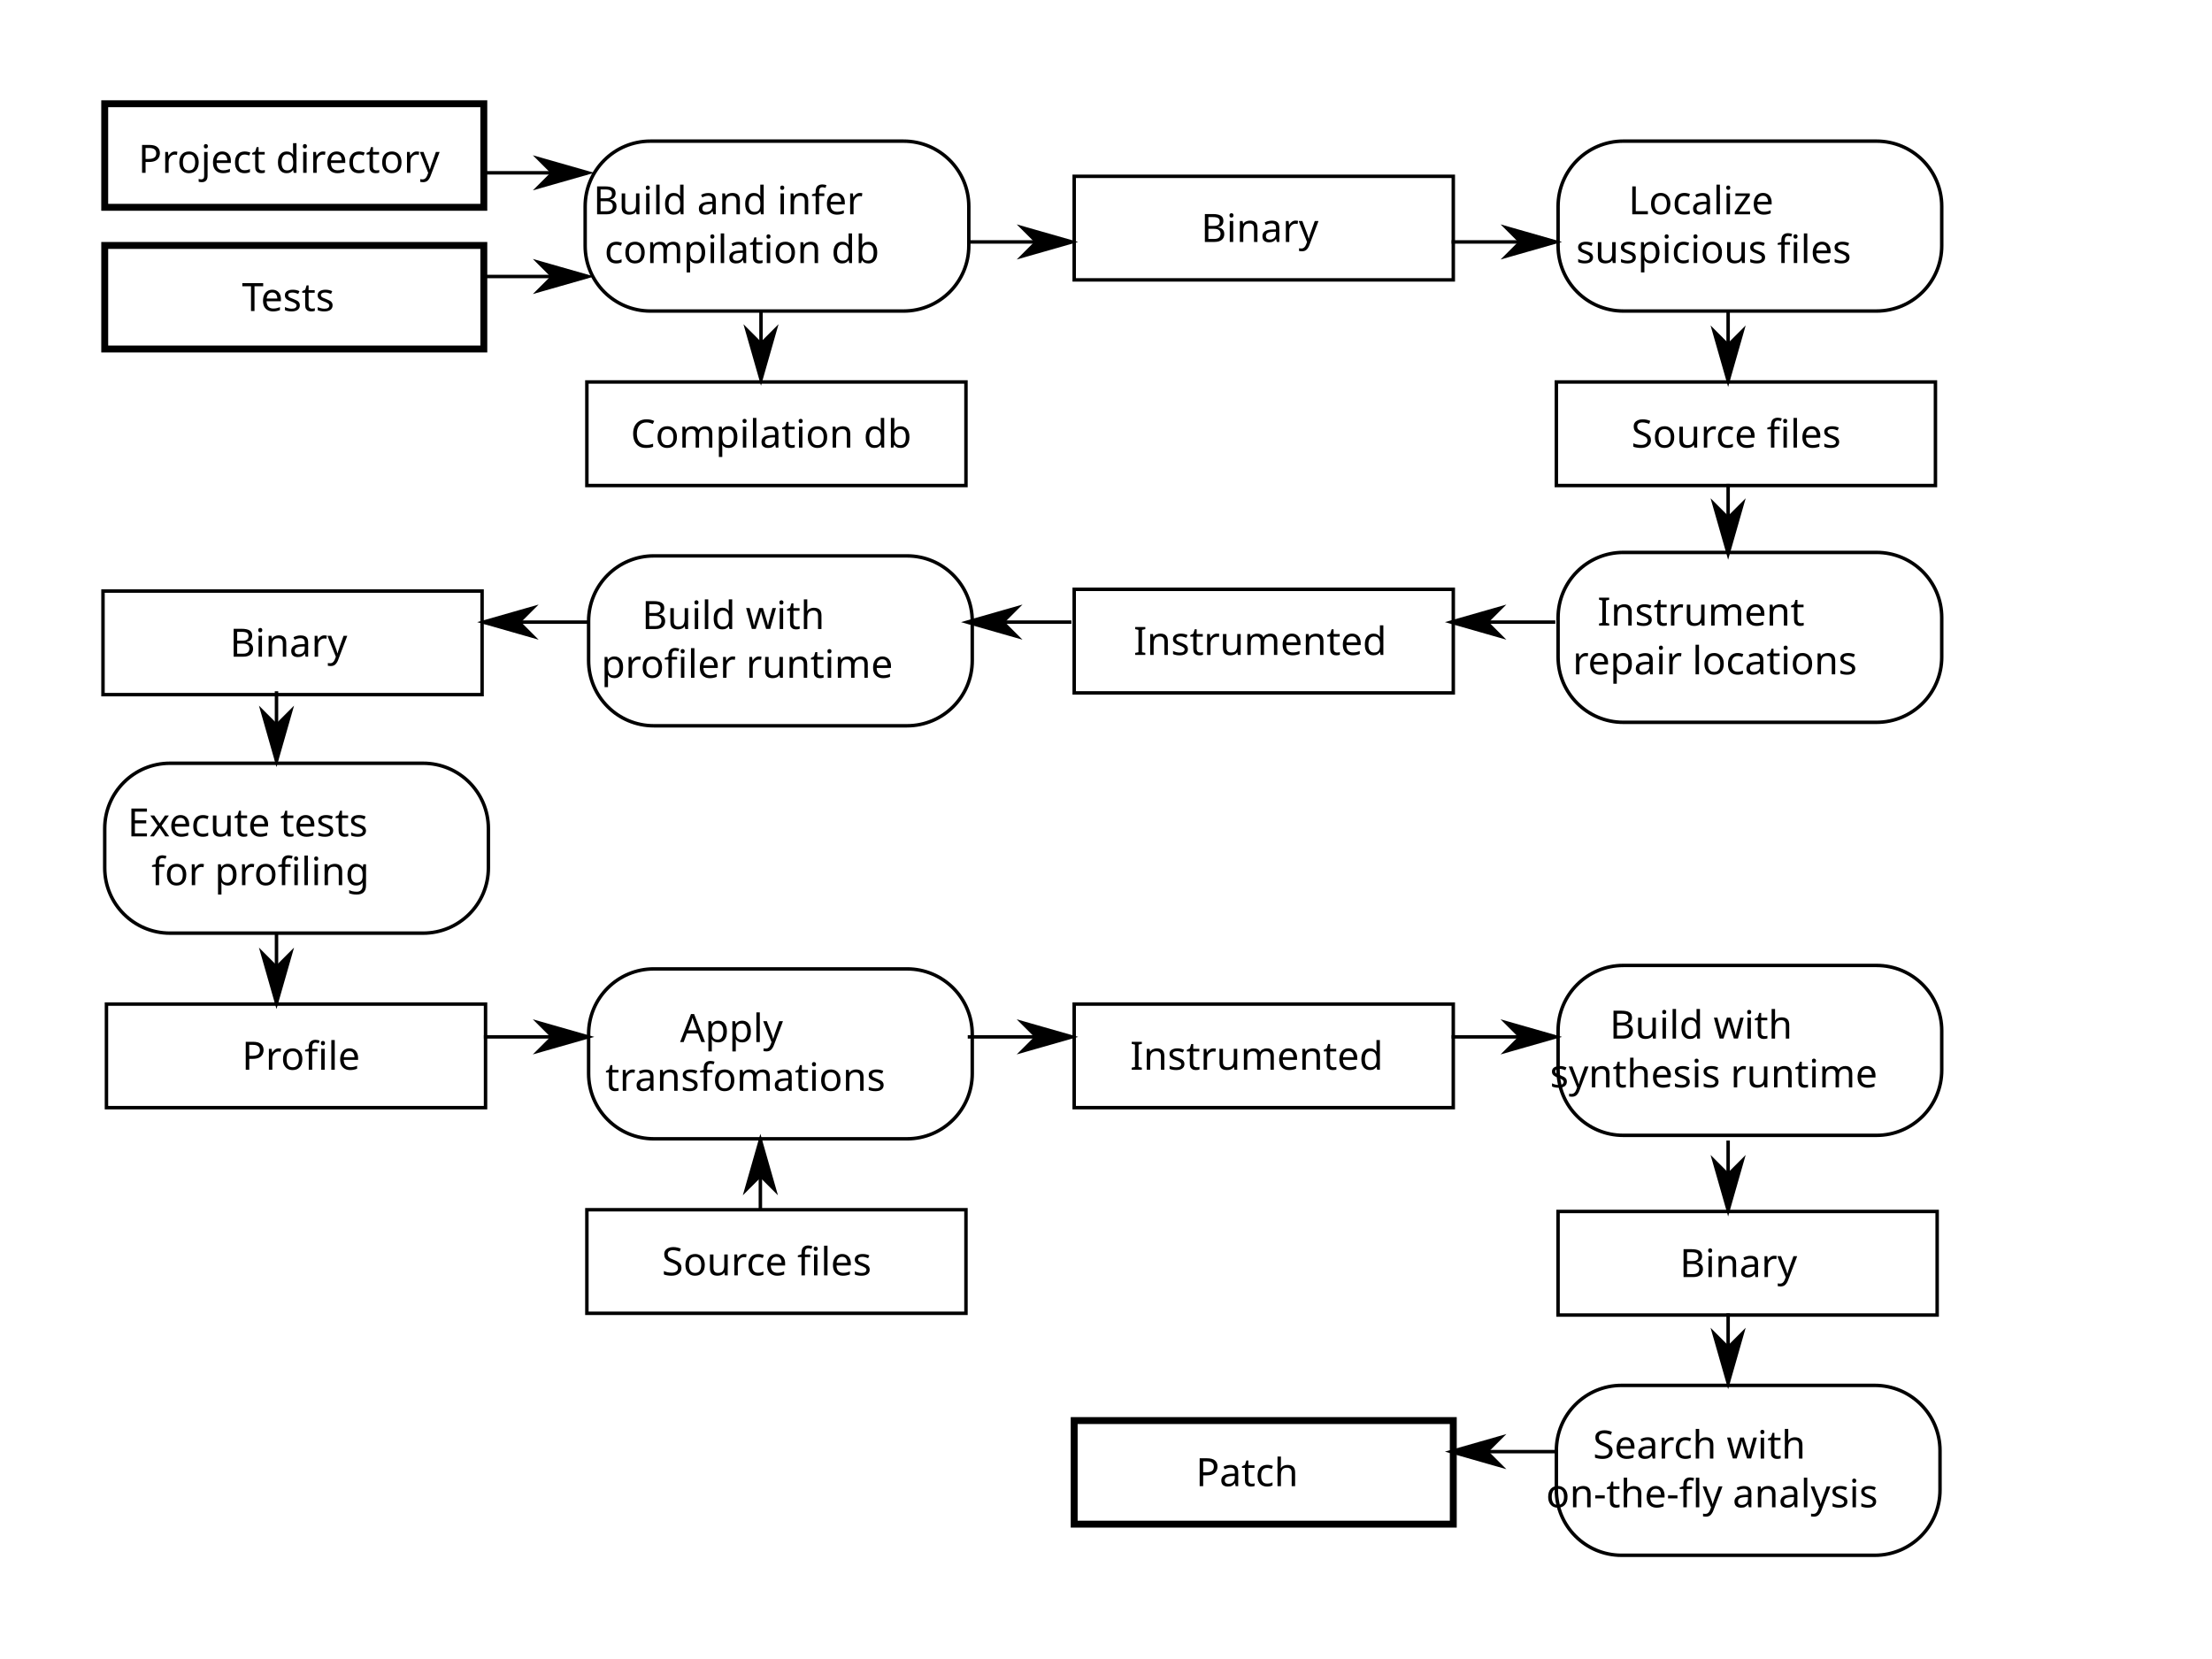
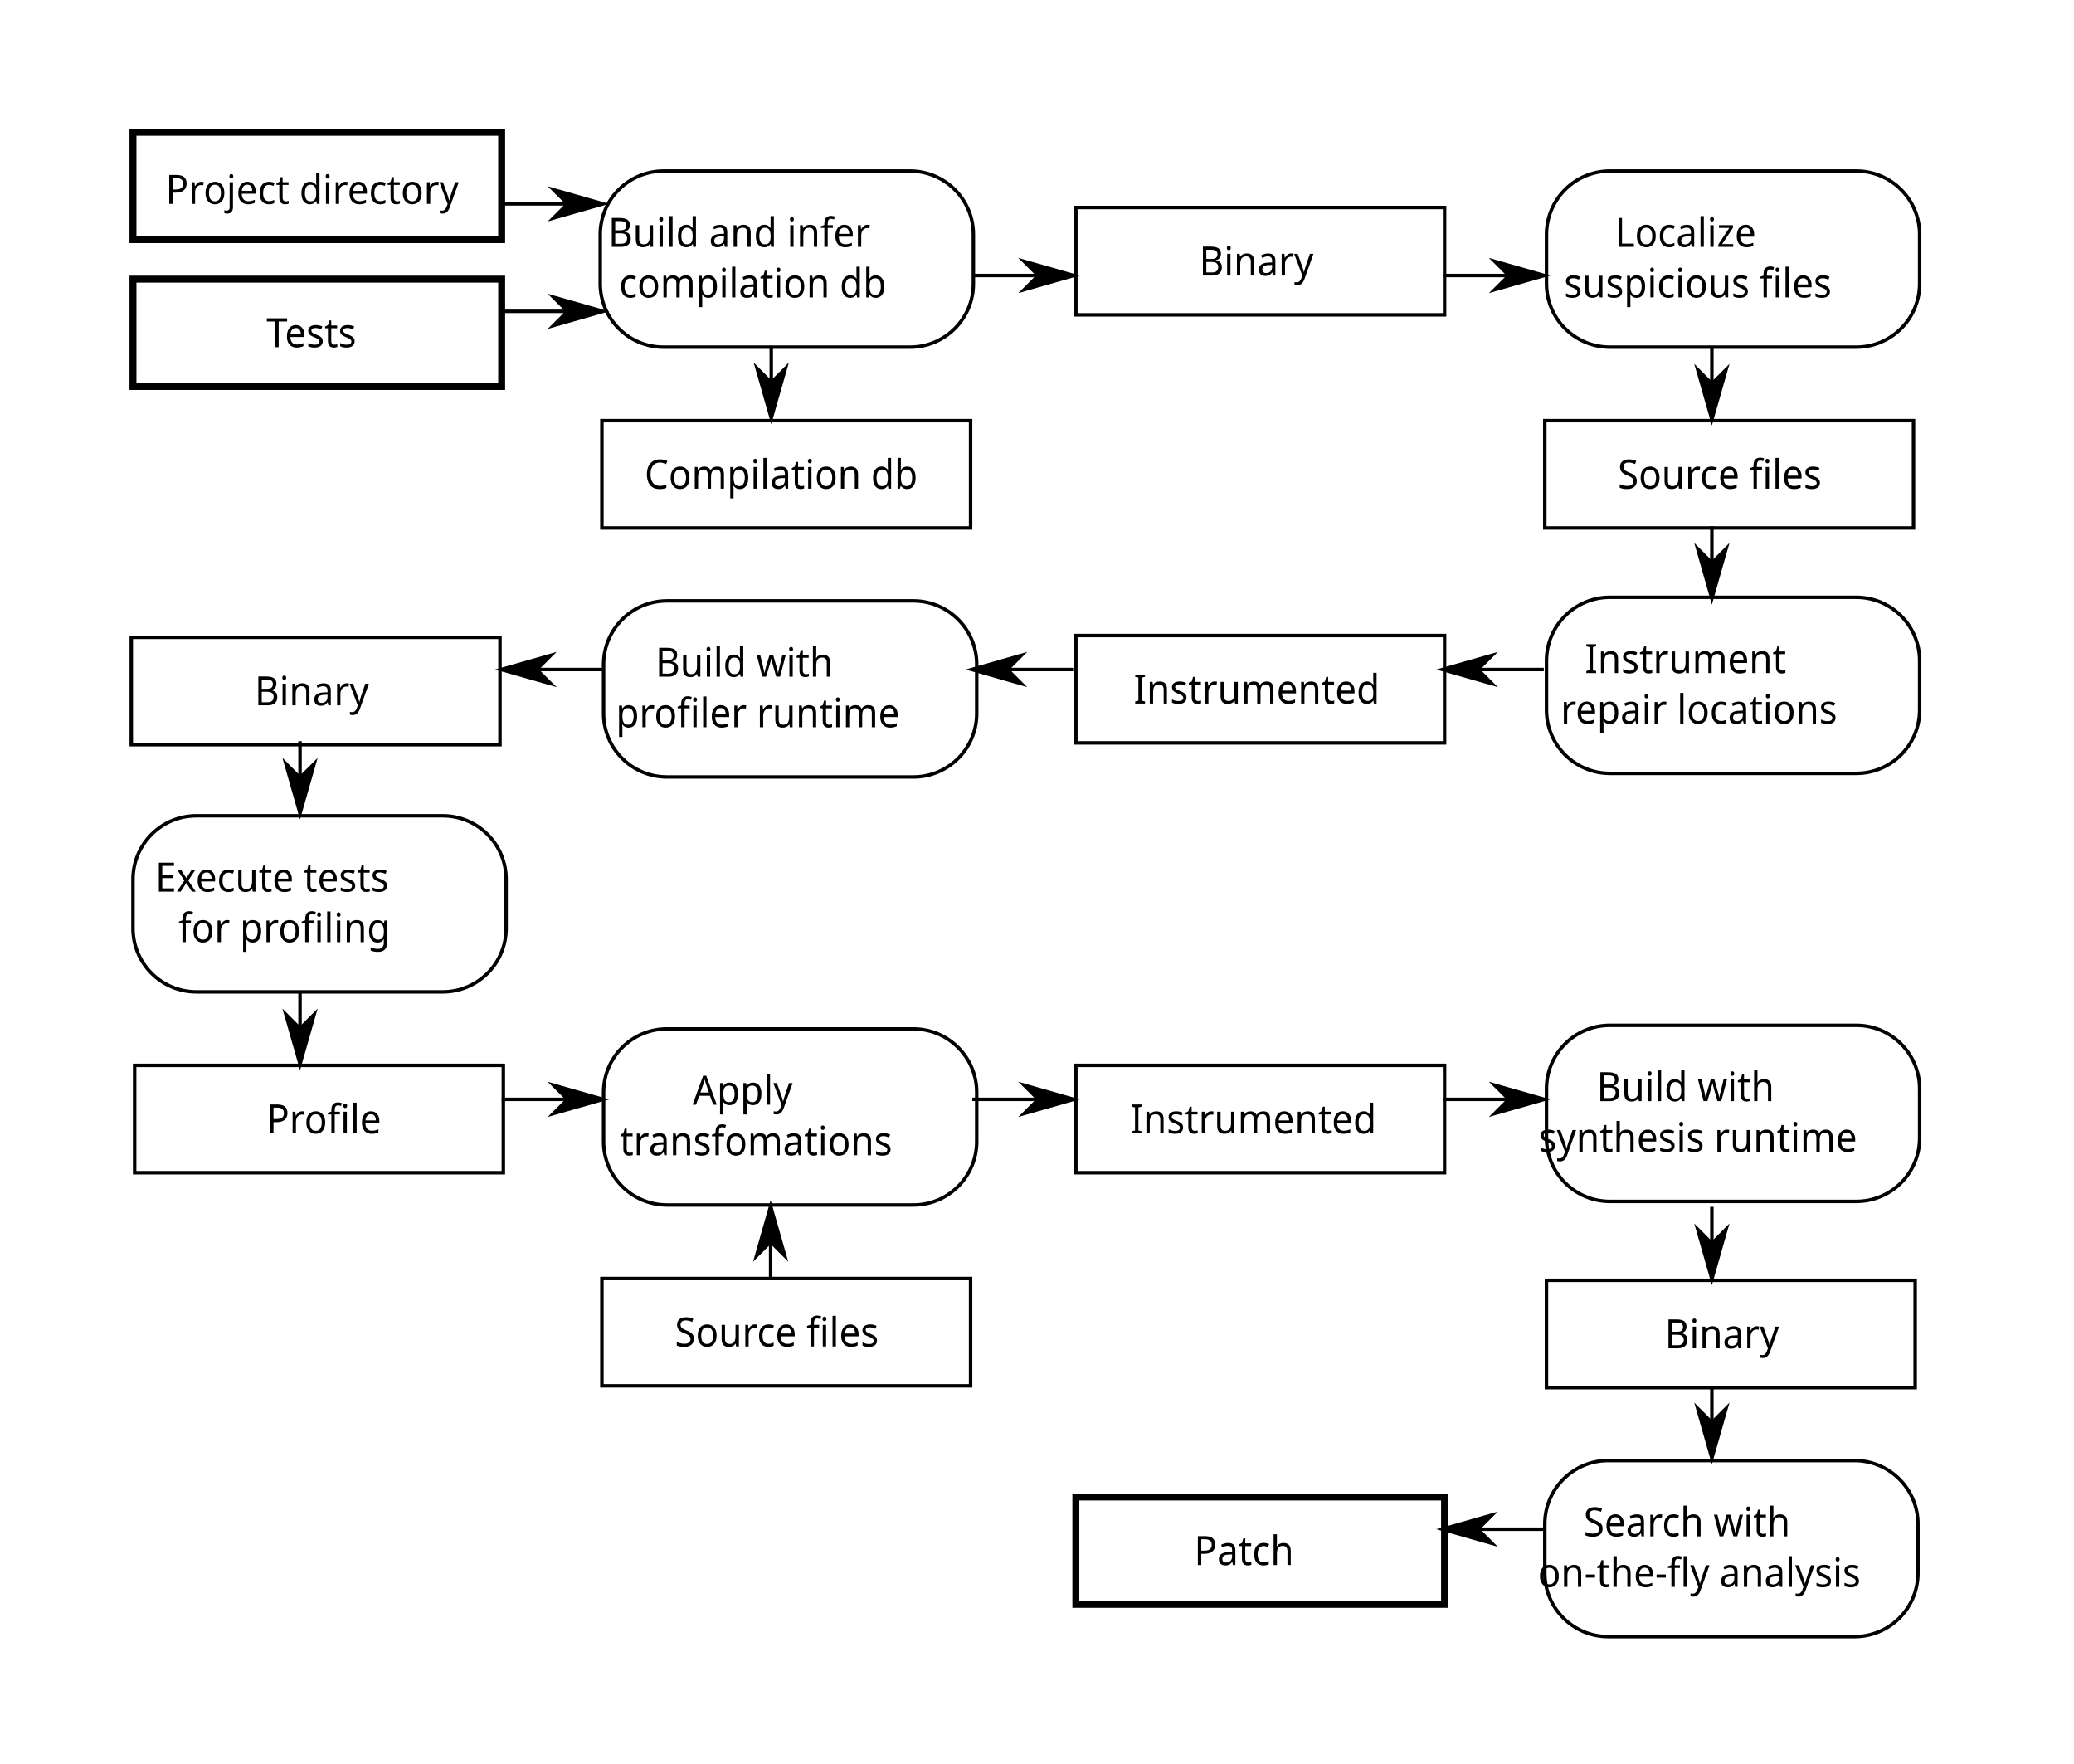
- <svg xmlns="http://www.w3.org/2000/svg" width="453.543" height="340.157" id="svg2" version="1.0">
+ <svg xmlns="http://www.w3.org/2000/svg" width="708.661" height="602.362" id="svg2" version="1.0">
  <defs id="defs4">
-     <marker orient="auto" refY="0.0" refX="0.0" id="Arrow2Mend" style="overflow:visible;">
-       <path id="path4396" style="fill-rule:evenodd;stroke-width:0.625;stroke-linejoin:round;" d="M 8.719,4.034 L -2.207,0.016 L 8.719,-4.002 C 6.973,-1.63 6.983,1.616 8.719,4.034 z " transform="scale(0.6) rotate(180) translate(0,0)" />
+     <marker orient="auto" refY="0" refX="0" id="Arrow2Mend" style="overflow:visible">
+       <path id="path4396" style="fill-rule:evenodd;stroke-width:0.625;stroke-linejoin:round" d="M 8.719,4.034 -2.207,0.016 8.719,-4.002 c -1.745,2.372 -1.735,5.617 -6e-7,8.035 z" transform="scale(-0.6,-0.6)" />
    </marker>
-     <marker orient="auto" refY="0.0" refX="0.0" id="Arrow1Mend" style="overflow:visible;">
-       <path id="path4378" d="M 0.0,0.0 L 5.0,-5.0 L -12.5,0.0 L 5.0,5.0 L 0.0,0.0 z " style="fill-rule:evenodd;stroke:#000000;stroke-width:1.0pt;" transform="scale(0.4) rotate(180) translate(10,0)" />
+     <marker orient="auto" refY="0" refX="0" id="Arrow1Mend" style="overflow:visible">
+       <path id="path4378" d="M 0,0 5,-5 -12.5,0 5,5 0,0 z" style="fill-rule:evenodd;stroke:#000000;stroke-width:1pt" transform="matrix(-0.4,0,0,-0.4,-4,0)" />
    </marker>
-     <marker orient="auto" refY="0.0" refX="0.0" id="Arrow1Lend" style="overflow:visible;">
-       <path id="path4372" d="M 0.0,0.0 L 5.0,-5.0 L -12.5,0.0 L 5.0,5.0 L 0.0,0.0 z " style="fill-rule:evenodd;stroke:#000000;stroke-width:1.0pt;" transform="scale(0.8) rotate(180) translate(12.5,0)" />
+     <marker orient="auto" refY="0" refX="0" id="Arrow1Lend" style="overflow:visible">
+       <path id="path4372" d="M 0,0 5,-5 -12.5,0 5,5 0,0 z" style="fill-rule:evenodd;stroke:#000000;stroke-width:1pt" transform="matrix(-0.8,0,0,-0.8,-10,0)" />
    </marker>
    <marker orient="auto" refY="0" refX="0" id="Arrow1Lend-4" style="overflow:visible">
      <path id="path4372-4" d="M 0,0 5,-5 -12.5,0 5,5 0,0 z" style="fill-rule:evenodd;stroke:#000000;stroke-width:1pt" transform="matrix(-0.8,0,0,-0.8,-10,0)" />
    </marker>
  </defs>
-   <g id="layer1" transform="translate(4.149475e-6,-698.0315)">
-     <rect style="fill:none;stroke:#000000;stroke-width:1.417;stroke-linecap:butt;stroke-linejoin:miter;stroke-miterlimit:4;stroke-opacity:1;stroke-dasharray:none;stroke-dashoffset:0" id="rect2999" width="77.728" height="21.236" x="21.471" y="719.301" />
-     <text xml:space="preserve" style="font-size:10px;font-style:normal;font-weight:normal;line-height:125%;letter-spacing:0px;word-spacing:0px;fill:#000000;fill-opacity:1;stroke:none;font-family:Sans;stroke-width:0.709;stroke-miterlimit:4;stroke-dasharray:none" x="28.346" y="733.464" id="text3001">
-       <tspan id="tspan3003" x="28.346" y="733.464" style="font-size:8px;stroke-width:0.709;stroke-miterlimit:4;stroke-dasharray:none">Project directory</tspan>
+   <g id="layer1" transform="translate(4.149475e-6,-435.8267)">
+     <rect style="fill:none;stroke:#000000;stroke-width:2.371;stroke-linecap:butt;stroke-linejoin:miter;stroke-miterlimit:4;stroke-opacity:1;stroke-dasharray:none;stroke-dashoffset:0" id="rect2999" width="125.981" height="36.671" x="45.431" y="481.019" />
+     <text xml:space="preserve" style="font-size:16.73px;font-style:normal;font-weight:normal;line-height:125%;letter-spacing:0px;word-spacing:0px;fill:#000000;fill-opacity:1;stroke:none;font-family:Sans" x="58.395" y="489.713" id="text3001" transform="scale(0.9688165,1.032187)">
+       <tspan id="tspan3003" x="58.395" y="489.713" style="font-size:13.384px">Project directory</tspan>
    </text>
-     <rect style="fill:none;stroke:#000000;stroke-width:0.709;stroke-linecap:butt;stroke-linejoin:miter;stroke-miterlimit:4;stroke-opacity:1;stroke-dasharray:none;stroke-dashoffset:0" id="rect3005" width="78.662" height="34.836" x="119.979" y="726.971" rx="13.373" />
-     <text xml:space="preserve" style="font-size:10px;font-style:normal;font-weight:normal;line-height:125%;letter-spacing:0px;word-spacing:0px;fill:#000000;fill-opacity:1;stroke:none;font-family:Sans;stroke-width:0.709;stroke-miterlimit:4;stroke-dasharray:none" x="158.386" y="741.968" id="text3007">
-       <tspan id="tspan3009" x="158.386" y="741.968" style="font-size:8px;text-align:center;text-anchor:middle;stroke-width:0.709;stroke-miterlimit:4;stroke-dasharray:none">Build and infer</tspan>
-       <tspan x="159.66" y="751.968" style="font-size:8px;text-align:center;text-anchor:middle;stroke-width:0.709;stroke-miterlimit:4;stroke-dasharray:none" id="tspan3011">compilation db </tspan>
+     <rect style="fill:none;stroke:#000000;stroke-width:1.186;stroke-linecap:butt;stroke-linejoin:miter;stroke-miterlimit:4;stroke-opacity:1;stroke-dasharray:none;stroke-dashoffset:0" id="rect3005" width="127.496" height="60.155" x="205.092" y="494.262" rx="21.674" />
+     <text xml:space="preserve" style="font-size:16.73px;font-style:normal;font-weight:normal;line-height:125%;letter-spacing:0px;word-spacing:0px;fill:#000000;fill-opacity:1;stroke:none;font-family:Sans" x="275.947" y="503.94" id="text3007" transform="scale(0.9688165,1.032187)">
+       <tspan id="tspan3009" x="275.947" y="503.94" style="font-size:13.384px;text-align:center;text-anchor:middle">Build and infer</tspan>
+       <tspan x="278.077" y="520.67" style="font-size:13.384px;text-align:center;text-anchor:middle" id="tspan3011">compilation db </tspan>
    </text>
-     <rect style="fill:none;stroke:#000000;stroke-width:1.417;stroke-linecap:butt;stroke-linejoin:miter;stroke-miterlimit:4;stroke-opacity:1;stroke-dasharray:none;stroke-dashoffset:0" id="rect2999-3" width="77.728" height="21.236" x="21.473" y="748.356" />
-     <text xml:space="preserve" style="font-size:10px;font-style:normal;font-weight:normal;line-height:125%;letter-spacing:0px;word-spacing:0px;fill:#000000;fill-opacity:1;stroke:none;font-family:Sans;stroke-width:0.709;stroke-miterlimit:4;stroke-dasharray:none" x="49.606" y="761.81" id="text3001-6">
-       <tspan id="tspan3003-7" x="49.606" y="761.81" style="font-size:8px;stroke-width:0.709;stroke-miterlimit:4;stroke-dasharray:none">Tests</tspan>
+     <rect style="fill:none;stroke:#000000;stroke-width:2.371;stroke-linecap:butt;stroke-linejoin:miter;stroke-miterlimit:4;stroke-opacity:1;stroke-dasharray:none;stroke-dashoffset:0" id="rect2999-3" width="125.981" height="36.671" x="45.433" y="531.191" />
+     <text xml:space="preserve" style="font-size:16.73px;font-style:normal;font-weight:normal;line-height:125%;letter-spacing:0px;word-spacing:0px;fill:#000000;fill-opacity:1;stroke:none;font-family:Sans" x="93.962" y="537.135" id="text3001-6" transform="scale(0.9688165,1.032187)">
+       <tspan id="tspan3003-7" x="93.962" y="537.135" style="font-size:13.384px">Tests</tspan>
    </text>
-     <rect style="fill:none;stroke:#000000;stroke-width:0.709;stroke-linecap:butt;stroke-linejoin:miter;stroke-miterlimit:4;stroke-opacity:1;stroke-dasharray:none;stroke-dashoffset:0" id="rect2999-3-5" width="77.728" height="21.236" x="319.11" y="776.348" />
-     <text xml:space="preserve" style="font-size:10px;font-style:normal;font-weight:normal;line-height:125%;letter-spacing:0px;word-spacing:0px;fill:#000000;fill-opacity:1;stroke:none;font-family:Sans;stroke-width:0.709;stroke-miterlimit:4;stroke-dasharray:none" x="334.488" y="789.802" id="text3001-6-3">
-       <tspan id="tspan3003-7-5" x="334.488" y="789.802" style="font-size:8px;stroke-width:0.709;stroke-miterlimit:4;stroke-dasharray:none">Source files</tspan>
+     <rect style="fill:none;stroke:#000000;stroke-width:1.186;stroke-linecap:butt;stroke-linejoin:miter;stroke-miterlimit:4;stroke-opacity:1;stroke-dasharray:none;stroke-dashoffset:0" id="rect2999-3-5" width="125.981" height="36.671" x="527.84" y="579.528" />
+     <text xml:space="preserve" style="font-size:16.73px;font-style:normal;font-weight:normal;line-height:125%;letter-spacing:0px;word-spacing:0px;fill:#000000;fill-opacity:1;stroke:none;font-family:Sans" x="570.558" y="583.965" id="text3001-6-3" transform="scale(0.9688165,1.032187)">
+       <tspan id="tspan3003-7-5" x="570.558" y="583.965" style="font-size:13.384px">Source files</tspan>
    </text>
-     <rect style="fill:none;stroke:#000000;stroke-width:0.709;stroke-linecap:butt;stroke-linejoin:miter;stroke-miterlimit:4;stroke-opacity:1;stroke-dasharray:none;stroke-dashoffset:0" id="rect2999-3-5-6" width="77.728" height="21.236" x="120.33" y="776.348" />
-     <text xml:space="preserve" style="font-size:10px;font-style:normal;font-weight:normal;line-height:125%;letter-spacing:0px;word-spacing:0px;fill:#000000;fill-opacity:1;stroke:none;font-family:Sans;stroke-width:0.709;stroke-miterlimit:4;stroke-dasharray:none" x="129.331" y="789.802" id="text3001-6-3-2">
-       <tspan id="tspan3003-7-5-9" x="129.331" y="789.802" style="font-size:8px;stroke-width:0.709;stroke-miterlimit:4;stroke-dasharray:none">Compilation db</tspan>
+     <rect style="fill:none;stroke:#000000;stroke-width:1.186;stroke-linecap:butt;stroke-linejoin:miter;stroke-miterlimit:4;stroke-opacity:1;stroke-dasharray:none;stroke-dashoffset:0" id="rect2999-3-5-6" width="125.981" height="36.671" x="205.66" y="579.528" />
+     <text xml:space="preserve" style="font-size:16.73px;font-style:normal;font-weight:normal;line-height:125%;letter-spacing:0px;word-spacing:0px;fill:#000000;fill-opacity:1;stroke:none;font-family:Sans" x="227.339" y="583.965" id="text3001-6-3-2" transform="scale(0.9688165,1.032187)">
+       <tspan id="tspan3003-7-5-9" x="227.339" y="583.965" style="font-size:13.384px">Compilation db</tspan>
    </text>
-     <rect style="fill:none;stroke:#000000;stroke-width:0.709;stroke-linecap:butt;stroke-linejoin:miter;stroke-miterlimit:4;stroke-opacity:1;stroke-dasharray:none;stroke-dashoffset:0" id="rect2999-3-5-6-1" width="77.728" height="21.236" x="220.251" y="734.183" />
-     <text xml:space="preserve" style="font-size:10px;font-style:normal;font-weight:normal;line-height:125%;letter-spacing:0px;word-spacing:0px;fill:#000000;fill-opacity:1;stroke:none;font-family:Sans;stroke-width:0.709;stroke-miterlimit:4;stroke-dasharray:none" x="246.261" y="747.637" id="text3001-6-3-2-2">
-       <tspan id="tspan3003-7-5-9-7" x="246.261" y="747.637" style="font-size:8px;stroke-width:0.709;stroke-miterlimit:4;stroke-dasharray:none">Binary</tspan>
+     <rect style="fill:none;stroke:#000000;stroke-width:1.186;stroke-linecap:butt;stroke-linejoin:miter;stroke-miterlimit:4;stroke-opacity:1;stroke-dasharray:none;stroke-dashoffset:0" id="rect2999-3-5-6-1" width="125.981" height="36.671" x="367.612" y="506.717" />
+     <text xml:space="preserve" style="font-size:16.73px;font-style:normal;font-weight:normal;line-height:125%;letter-spacing:0px;word-spacing:0px;fill:#000000;fill-opacity:1;stroke:none;font-family:Sans" x="422.958" y="513.424" id="text3001-6-3-2-2" transform="scale(0.9688165,1.032187)">
+       <tspan id="tspan3003-7-5-9-7" x="422.958" y="513.424" style="font-size:13.384px">Binary</tspan>
    </text>
-     <rect style="fill:none;stroke:#000000;stroke-width:0.709;stroke-linecap:butt;stroke-linejoin:miter;stroke-miterlimit:4;stroke-opacity:1;stroke-dasharray:none;stroke-dashoffset:0" id="rect2999-3-5-0" width="77.728" height="21.236" x="220.251" y="818.866" />
-     <text xml:space="preserve" style="font-size:10px;font-style:normal;font-weight:normal;line-height:125%;letter-spacing:0px;word-spacing:0px;fill:#000000;fill-opacity:1;stroke:none;font-family:Sans;stroke-width:0.709;stroke-miterlimit:4;stroke-dasharray:none" x="232.442" y="832.321" id="text3001-6-3-6">
-       <tspan id="tspan3003-7-5-2" x="232.442" y="832.321" style="font-size:8px;stroke-width:0.709;stroke-miterlimit:4;stroke-dasharray:none">Instrumented</tspan>
+     <rect style="fill:none;stroke:#000000;stroke-width:1.186;stroke-linecap:butt;stroke-linejoin:miter;stroke-miterlimit:4;stroke-opacity:1;stroke-dasharray:none;stroke-dashoffset:0" id="rect2999-3-5-0" width="125.981" height="36.671" x="367.612" y="652.949" />
+     <text xml:space="preserve" style="font-size:16.73px;font-style:normal;font-weight:normal;line-height:125%;letter-spacing:0px;word-spacing:0px;fill:#000000;fill-opacity:1;stroke:none;font-family:Sans" x="399.839" y="655.096" id="text3001-6-3-6" transform="scale(0.9688165,1.032187)">
+       <tspan id="tspan3003-7-5-2" x="399.839" y="655.096" style="font-size:13.384px">Instrumented</tspan>
    </text>
-     <rect style="fill:none;stroke:#000000;stroke-width:0.709;stroke-linecap:butt;stroke-linejoin:miter;stroke-miterlimit:4;stroke-opacity:1;stroke-dasharray:none;stroke-dashoffset:0" id="rect2999-3-5-0-3" width="77.728" height="21.236" x="220.248" y="903.905" />
-     <text xml:space="preserve" style="font-size:10px;font-style:normal;font-weight:normal;line-height:125%;letter-spacing:0px;word-spacing:0px;fill:#000000;fill-opacity:1;stroke:none;font-family:Sans" x="231.731" y="917.361" id="text3001-6-3-6-7">
-       <tspan id="tspan3003-7-5-2-5" x="231.731" y="917.361" style="font-size:8px">Instrumented</tspan>
+     <rect style="fill:none;stroke:#000000;stroke-width:1.186;stroke-linecap:butt;stroke-linejoin:miter;stroke-miterlimit:4;stroke-opacity:1;stroke-dasharray:none;stroke-dashoffset:0" id="rect2999-3-5-0-3" width="125.981" height="36.671" x="367.607" y="799.795" />
+     <text xml:space="preserve" style="font-size:16.73px;font-style:normal;font-weight:normal;line-height:125%;letter-spacing:0px;word-spacing:0px;fill:#000000;fill-opacity:1;stroke:none;font-family:Sans" x="398.65" y="797.365" id="text3001-6-3-6-7" transform="scale(0.9688165,1.032187)">
+       <tspan id="tspan3003-7-5-2-5" x="398.65" y="797.365" style="font-size:13.384px">Instrumented</tspan>
    </text>
-     <rect style="fill:none;stroke:#000000;stroke-width:0.709;stroke-linecap:butt;stroke-linejoin:miter;stroke-miterlimit:4;stroke-opacity:1;stroke-dasharray:none;stroke-dashoffset:0" id="rect3005-9" width="78.662" height="34.836" x="319.467" y="726.969" rx="13.373" />
-     <text xml:space="preserve" style="font-size:10px;font-style:normal;font-weight:normal;line-height:125%;letter-spacing:0px;word-spacing:0px;fill:#000000;fill-opacity:1;stroke:none;font-family:Sans;stroke-width:0.709;stroke-miterlimit:4;stroke-dasharray:none" x="357.874" y="741.967" id="text3007-2">
-       <tspan x="357.874" y="741.967" style="font-size:8px;text-align:center;text-anchor:middle;stroke-width:0.709;stroke-miterlimit:4;stroke-dasharray:none" id="tspan3011-8">Localize</tspan>
-       <tspan x="357.874" y="751.967" style="font-size:8px;text-align:center;text-anchor:middle;stroke-width:0.709;stroke-miterlimit:4;stroke-dasharray:none" id="tspan3310">suspicious files</tspan>
+     <rect style="fill:none;stroke:#000000;stroke-width:1.186;stroke-linecap:butt;stroke-linejoin:miter;stroke-miterlimit:4;stroke-opacity:1;stroke-dasharray:none;stroke-dashoffset:0" id="rect3005-9" width="127.496" height="60.155" x="528.419" y="494.26" rx="21.674" />
+     <text xml:space="preserve" style="font-size:16.73px;font-style:normal;font-weight:normal;line-height:125%;letter-spacing:0px;word-spacing:0px;fill:#000000;fill-opacity:1;stroke:none;font-family:Sans" x="609.681" y="503.938" id="text3007-2" transform="scale(0.9688165,1.032187)">
+       <tspan x="609.681" y="503.938" style="font-size:13.384px;text-align:center;text-anchor:middle" id="tspan3011-8">Localize</tspan>
+       <tspan x="609.681" y="520.668" style="font-size:13.384px;text-align:center;text-anchor:middle" id="tspan3310">suspicious files</tspan>
    </text>
-     <rect style="fill:none;stroke:#000000;stroke-width:0.709;stroke-linecap:butt;stroke-linejoin:miter;stroke-miterlimit:4;stroke-opacity:1;stroke-dasharray:none;stroke-dashoffset:0" id="rect3005-97" width="78.662" height="34.836" x="319.467" y="811.299" rx="13.373" />
-     <text xml:space="preserve" style="font-size:10px;font-style:normal;font-weight:normal;line-height:125%;letter-spacing:0px;word-spacing:0px;fill:#000000;fill-opacity:1;stroke:none;font-family:Sans;stroke-width:0.709;stroke-miterlimit:4;stroke-dasharray:none" x="357.874" y="826.297" id="text3007-3">
-       <tspan x="357.874" y="826.297" style="font-size:8px;text-align:center;text-anchor:middle;stroke-width:0.709;stroke-miterlimit:4;stroke-dasharray:none" id="tspan3011-1">Instrument</tspan>
-       <tspan x="359.147" y="836.297" style="font-size:8px;text-align:center;text-anchor:middle;stroke-width:0.709;stroke-miterlimit:4;stroke-dasharray:none" id="tspan3306">repair locations </tspan>
+     <rect style="fill:none;stroke:#000000;stroke-width:1.186;stroke-linecap:butt;stroke-linejoin:miter;stroke-miterlimit:4;stroke-opacity:1;stroke-dasharray:none;stroke-dashoffset:0" id="rect3005-97" width="127.496" height="60.155" x="528.419" y="639.882" rx="21.674" />
+     <text xml:space="preserve" style="font-size:16.73px;font-style:normal;font-weight:normal;line-height:125%;letter-spacing:0px;word-spacing:0px;fill:#000000;fill-opacity:1;stroke:none;font-family:Sans" x="609.681" y="645.018" id="text3007-3" transform="scale(0.9688165,1.032187)">
+       <tspan x="609.681" y="645.018" style="font-size:13.384px;text-align:center;text-anchor:middle" id="tspan3011-1">Instrument</tspan>
+       <tspan x="611.811" y="661.748" style="font-size:13.384px;text-align:center;text-anchor:middle" id="tspan3306">repair locations </tspan>
    </text>
-     <rect style="fill:none;stroke:#000000;stroke-width:0.709;stroke-linecap:butt;stroke-linejoin:miter;stroke-miterlimit:4;stroke-opacity:1;stroke-dasharray:none;stroke-dashoffset:0" id="rect3005-2" width="78.662" height="34.836" x="120.687" y="812.009" rx="13.373" />
-     <text xml:space="preserve" style="font-size:10px;font-style:normal;font-weight:normal;line-height:125%;letter-spacing:0px;word-spacing:0px;fill:#000000;fill-opacity:1;stroke:none;font-family:Sans;stroke-width:0.709;stroke-miterlimit:4;stroke-dasharray:none" x="159.448" y="827.005" id="text3007-9">
-       <tspan x="159.448" y="827.005" style="font-size:8px;text-align:center;text-anchor:middle;stroke-width:0.709;stroke-miterlimit:4;stroke-dasharray:none" id="tspan3011-19">Build with</tspan>
-       <tspan x="160.722" y="837.005" style="font-size:8px;text-align:center;text-anchor:middle;stroke-width:0.709;stroke-miterlimit:4;stroke-dasharray:none" id="tspan3341">profiler runtime </tspan>
+     <rect style="fill:none;stroke:#000000;stroke-width:1.186;stroke-linecap:butt;stroke-linejoin:miter;stroke-miterlimit:4;stroke-opacity:1;stroke-dasharray:none;stroke-dashoffset:0" id="rect3005-2" width="127.496" height="60.155" x="206.239" y="641.108" rx="21.674" />
+     <text xml:space="preserve" style="font-size:16.73px;font-style:normal;font-weight:normal;line-height:125%;letter-spacing:0px;word-spacing:0px;fill:#000000;fill-opacity:1;stroke:none;font-family:Sans" x="277.723" y="646.204" id="text3007-9" transform="scale(0.9688165,1.032187)">
+       <tspan x="277.723" y="646.204" style="font-size:13.384px;text-align:center;text-anchor:middle" id="tspan3011-19">Build with</tspan>
+       <tspan x="279.854" y="662.934" style="font-size:13.384px;text-align:center;text-anchor:middle" id="tspan3341">profiler runtime </tspan>
    </text>
-     <rect style="fill:none;stroke:#000000;stroke-width:0.709;stroke-linecap:butt;stroke-linejoin:miter;stroke-miterlimit:4;stroke-opacity:1;stroke-dasharray:none;stroke-dashoffset:0" id="rect2999-3-5-6-1-4" width="77.728" height="21.236" x="21.118" y="819.221" />
-     <text xml:space="preserve" style="font-size:10px;font-style:normal;font-weight:normal;line-height:125%;letter-spacing:0px;word-spacing:0px;fill:#000000;fill-opacity:1;stroke:none;font-family:Sans;stroke-width:0.709;stroke-miterlimit:4;stroke-dasharray:none" x="47.127" y="832.676" id="text3001-6-3-2-2-7">
-       <tspan id="tspan3003-7-5-9-7-8" x="47.127" y="832.676" style="font-size:8px;stroke-width:0.709;stroke-miterlimit:4;stroke-dasharray:none">Binary</tspan>
+     <rect style="fill:none;stroke:#000000;stroke-width:1.186;stroke-linecap:butt;stroke-linejoin:miter;stroke-miterlimit:4;stroke-opacity:1;stroke-dasharray:none;stroke-dashoffset:0" id="rect2999-3-5-6-1-4" width="125.981" height="36.671" x="44.857" y="653.562" />
+     <text xml:space="preserve" style="font-size:16.73px;font-style:normal;font-weight:normal;line-height:125%;letter-spacing:0px;word-spacing:0px;fill:#000000;fill-opacity:1;stroke:none;font-family:Sans" x="89.815" y="655.69" id="text3001-6-3-2-2-7" transform="scale(0.9688165,1.032187)">
+       <tspan id="tspan3003-7-5-9-7-8" x="89.815" y="655.69" style="font-size:13.384px">Binary</tspan>
    </text>
-     <rect style="fill:none;stroke:#000000;stroke-width:0.709;stroke-linecap:butt;stroke-linejoin:miter;stroke-miterlimit:4;stroke-opacity:1;stroke-dasharray:none;stroke-dashoffset:0" id="rect3005-2-4" width="78.662" height="34.836" x="120.687" y="896.693" rx="13.373" />
-     <text xml:space="preserve" style="font-size:10px;font-style:normal;font-weight:normal;line-height:125%;letter-spacing:0px;word-spacing:0px;fill:#000000;fill-opacity:1;stroke:none;font-family:Sans;stroke-width:0.709;stroke-miterlimit:4;stroke-dasharray:none" x="159.094" y="911.69" id="text3007-9-5">
-       <tspan x="159.094" y="911.69" style="font-size:8px;text-align:center;text-anchor:middle;stroke-width:0.709;stroke-miterlimit:4;stroke-dasharray:none" id="tspan3011-19-0">Apply</tspan>
-       <tspan x="160.367" y="921.69" style="font-size:8px;text-align:center;text-anchor:middle;stroke-width:0.709;stroke-miterlimit:4;stroke-dasharray:none" id="tspan3341-3">transfomations </tspan>
+     <rect style="fill:none;stroke:#000000;stroke-width:1.186;stroke-linecap:butt;stroke-linejoin:miter;stroke-miterlimit:4;stroke-opacity:1;stroke-dasharray:none;stroke-dashoffset:0" id="rect3005-2-4" width="127.496" height="60.155" x="206.239" y="787.34" rx="21.674" />
+     <text xml:space="preserve" style="font-size:16.73px;font-style:normal;font-weight:normal;line-height:125%;letter-spacing:0px;word-spacing:0px;fill:#000000;fill-opacity:1;stroke:none;font-family:Sans" x="277.13" y="787.879" id="text3007-9-5" transform="scale(0.9688165,1.032187)">
+       <tspan x="277.13" y="787.879" style="font-size:13.384px;text-align:center;text-anchor:middle" id="tspan3011-19-0">Apply</tspan>
+       <tspan x="279.261" y="804.608" style="font-size:13.384px;text-align:center;text-anchor:middle" id="tspan3341-3">transfomations </tspan>
    </text>
-     <rect style="fill:none;stroke:#000000;stroke-width:0.709;stroke-linecap:butt;stroke-linejoin:miter;stroke-miterlimit:4;stroke-opacity:1;stroke-dasharray:none;stroke-dashoffset:0" id="rect2999-3-5-0-6" width="77.728" height="21.236" x="319.461" y="946.427" />
-     <text xml:space="preserve" style="font-size:10px;font-style:normal;font-weight:normal;line-height:125%;letter-spacing:0px;word-spacing:0px;fill:#000000;fill-opacity:1;stroke:none;font-family:Sans;stroke-width:0.709;stroke-miterlimit:4;stroke-dasharray:none" x="344.409" y="959.881" id="text3001-6-3-6-1">
-       <tspan id="tspan3003-7-5-2-0" x="344.409" y="959.881" style="font-size:8px;stroke-width:0.709;stroke-miterlimit:4;stroke-dasharray:none">Binary</tspan>
+     <rect style="fill:none;stroke:#000000;stroke-width:1.186;stroke-linecap:butt;stroke-linejoin:miter;stroke-miterlimit:4;stroke-opacity:1;stroke-dasharray:none;stroke-dashoffset:0" id="rect2999-3-5-0-6" width="125.981" height="36.671" x="528.409" y="873.222" />
+     <text xml:space="preserve" style="font-size:16.73px;font-style:normal;font-weight:normal;line-height:125%;letter-spacing:0px;word-spacing:0px;fill:#000000;fill-opacity:1;stroke:none;font-family:Sans" x="587.154" y="868.5" id="text3001-6-3-6-1" transform="scale(0.9688165,1.032187)">
+       <tspan id="tspan3003-7-5-2-0" x="587.154" y="868.5" style="font-size:13.384px">Binary</tspan>
    </text>
-     <rect style="fill:none;stroke:#000000;stroke-width:0.709;stroke-linecap:butt;stroke-linejoin:miter;stroke-miterlimit:4;stroke-opacity:1;stroke-dasharray:none;stroke-dashoffset:0" id="rect3005-2-6" width="78.662" height="34.836" x="21.474" y="854.527" rx="13.373" />
-     <text xml:space="preserve" style="font-size:10px;font-style:normal;font-weight:normal;line-height:125%;letter-spacing:0px;word-spacing:0px;fill:#000000;fill-opacity:1;stroke:none;font-family:Sans;stroke-width:0.709;stroke-miterlimit:4;stroke-dasharray:none" x="59.881" y="869.525" id="text3007-9-3">
-       <tspan x="59.881" y="869.525" style="font-size:8px;text-align:center;text-anchor:middle;stroke-width:0.709;stroke-miterlimit:4;stroke-dasharray:none" id="tspan3341-0">Execute tests</tspan>
-       <tspan x="59.881" y="879.525" style="font-size:8px;text-align:center;text-anchor:middle;stroke-width:0.709;stroke-miterlimit:4;stroke-dasharray:none" id="tspan3451">for profiling</tspan>
+     <rect style="fill:none;stroke:#000000;stroke-width:1.186;stroke-linecap:butt;stroke-linejoin:miter;stroke-miterlimit:4;stroke-opacity:1;stroke-dasharray:none;stroke-dashoffset:0" id="rect3005-2-6" width="127.496" height="60.155" x="45.436" y="714.529" rx="21.674" />
+     <text xml:space="preserve" style="font-size:16.73px;font-style:normal;font-weight:normal;line-height:125%;letter-spacing:0px;word-spacing:0px;fill:#000000;fill-opacity:1;stroke:none;font-family:Sans" x="111.152" y="717.338" id="text3007-9-3" transform="scale(0.9688165,1.032187)">
+       <tspan x="111.152" y="717.338" style="font-size:13.384px;text-align:center;text-anchor:middle" id="tspan3341-0">Execute tests</tspan>
+       <tspan x="111.152" y="734.068" style="font-size:13.384px;text-align:center;text-anchor:middle" id="tspan3451">for profiling</tspan>
    </text>
-     <rect style="fill:none;stroke:#000000;stroke-width:0.709;stroke-linecap:butt;stroke-linejoin:miter;stroke-miterlimit:4;stroke-opacity:1;stroke-dasharray:none;stroke-dashoffset:0" id="rect2999-3-5-0-6-6" width="77.728" height="21.236" x="21.826" y="903.907" />
-     <text xml:space="preserve" style="font-size:10px;font-style:normal;font-weight:normal;line-height:125%;letter-spacing:0px;word-spacing:0px;fill:#000000;fill-opacity:1;stroke:none;font-family:Sans;stroke-width:0.709;stroke-miterlimit:4;stroke-dasharray:none" x="49.606" y="917.361" id="text3001-6-3-6-1-1">
-       <tspan id="tspan3003-7-5-2-0-5" x="49.606" y="917.361" style="font-size:8px;stroke-width:0.709;stroke-miterlimit:4;stroke-dasharray:none">Profile</tspan>
+     <rect style="fill:none;stroke:#000000;stroke-width:1.186;stroke-linecap:butt;stroke-linejoin:miter;stroke-miterlimit:4;stroke-opacity:1;stroke-dasharray:none;stroke-dashoffset:0" id="rect2999-3-5-0-6-6" width="125.981" height="36.671" x="46.006" y="799.797" />
+     <text xml:space="preserve" style="font-size:16.73px;font-style:normal;font-weight:normal;line-height:125%;letter-spacing:0px;word-spacing:0px;fill:#000000;fill-opacity:1;stroke:none;font-family:Sans" x="93.962" y="797.365" id="text3001-6-3-6-1-1" transform="scale(0.9688165,1.032187)">
+       <tspan id="tspan3003-7-5-2-0-5" x="93.962" y="797.365" style="font-size:13.384px">Profile</tspan>
    </text>
-     <rect style="fill:none;stroke:#000000;stroke-width:0.709;stroke-linecap:butt;stroke-linejoin:miter;stroke-miterlimit:4;stroke-opacity:1;stroke-dasharray:none;stroke-dashoffset:0" id="rect3005-97-5" width="78.662" height="34.836" x="319.467" y="895.984" rx="13.373" />
-     <text xml:space="preserve" style="font-size:10px;font-style:normal;font-weight:normal;line-height:125%;letter-spacing:0px;word-spacing:0px;fill:#000000;fill-opacity:1;stroke:none;font-family:Sans;stroke-width:0.709;stroke-miterlimit:4;stroke-dasharray:none" x="357.874" y="910.982" id="text3007-3-4">
-       <tspan x="357.874" y="910.982" style="font-size:8px;text-align:center;text-anchor:middle;stroke-width:0.709;stroke-miterlimit:4;stroke-dasharray:none" id="tspan3306-6">Build with</tspan>
-       <tspan x="357.874" y="920.982" style="font-size:8px;text-align:center;text-anchor:middle;stroke-width:0.709;stroke-miterlimit:4;stroke-dasharray:none" id="tspan3506">synthesis runtime</tspan>
+     <rect style="fill:none;stroke:#000000;stroke-width:1.186;stroke-linecap:butt;stroke-linejoin:miter;stroke-miterlimit:4;stroke-opacity:1;stroke-dasharray:none;stroke-dashoffset:0" id="rect3005-97-5" width="127.496" height="60.155" x="528.419" y="786.116" rx="21.674" />
+     <text xml:space="preserve" style="font-size:16.73px;font-style:normal;font-weight:normal;line-height:125%;letter-spacing:0px;word-spacing:0px;fill:#000000;fill-opacity:1;stroke:none;font-family:Sans" x="609.681" y="786.693" id="text3007-3-4" transform="scale(0.9688165,1.032187)">
+       <tspan x="609.681" y="786.693" style="font-size:13.384px;text-align:center;text-anchor:middle" id="tspan3306-6">Build with</tspan>
+       <tspan x="609.681" y="803.423" style="font-size:13.384px;text-align:center;text-anchor:middle" id="tspan3506">synthesis runtime</tspan>
    </text>
-     <rect style="fill:none;stroke:#000000;stroke-width:0.709;stroke-linecap:butt;stroke-linejoin:miter;stroke-miterlimit:4;stroke-opacity:1;stroke-dasharray:none;stroke-dashoffset:0" id="rect3005-97-5-5" width="78.662" height="34.836" x="319.112" y="982.088" rx="13.373" />
-     <text xml:space="preserve" style="font-size:10px;font-style:normal;font-weight:normal;line-height:125%;letter-spacing:0px;word-spacing:0px;fill:#000000;fill-opacity:1;stroke:none;font-family:Sans;stroke-width:0.709;stroke-miterlimit:4;stroke-dasharray:none" x="357.519" y="997.086" id="text3007-3-4-6">
-       <tspan x="357.519" y="997.086" style="font-size:8px;text-align:center;text-anchor:middle;stroke-width:0.709;stroke-miterlimit:4;stroke-dasharray:none" id="tspan3506-3">Search with</tspan>
-       <tspan x="357.519" y="1007.086" style="font-size:8px;text-align:center;text-anchor:middle;stroke-width:0.709;stroke-miterlimit:4;stroke-dasharray:none" id="tspan3561">on-the-fly analysis</tspan>
+     <rect style="fill:none;stroke:#000000;stroke-width:1.186;stroke-linecap:butt;stroke-linejoin:miter;stroke-miterlimit:4;stroke-opacity:1;stroke-dasharray:none;stroke-dashoffset:0" id="rect3005-97-5-5" width="127.496" height="60.155" x="527.844" y="934.801" rx="21.674" />
+     <text xml:space="preserve" style="font-size:16.73px;font-style:normal;font-weight:normal;line-height:125%;letter-spacing:0px;word-spacing:0px;fill:#000000;fill-opacity:1;stroke:none;font-family:Sans" x="610.186" y="930.742" id="text3007-3-4-6" transform="scale(0.9688165,1.032187)">
+       <tspan x="610.186" y="930.742" style="font-size:13.384px;text-align:center;text-anchor:middle" id="tspan3506-3">Search with</tspan>
+       <tspan x="610.186" y="947.471" style="font-size:13.384px;text-align:center;text-anchor:middle" id="tspan3561">on-the-fly analysis</tspan>
    </text>
-     <rect style="fill:none;stroke:#000000;stroke-width:1.417;stroke-linecap:butt;stroke-linejoin:miter;stroke-miterlimit:4;stroke-opacity:1;stroke-dasharray:none;stroke-dashoffset:0" id="rect2999-3-5-0-6-7" width="77.728" height="21.236" x="220.248" y="989.302" />
-     <text xml:space="preserve" style="font-size:10px;font-style:normal;font-weight:normal;line-height:125%;letter-spacing:0px;word-spacing:0px;fill:#000000;fill-opacity:1;stroke:none;font-family:Sans;stroke-width:0.709;stroke-miterlimit:4;stroke-dasharray:none" x="245.196" y="1002.756" id="text3001-6-3-6-1-4">
-       <tspan id="tspan3003-7-5-2-0-52" x="245.196" y="1002.756" style="font-size:8px;stroke-width:0.709;stroke-miterlimit:4;stroke-dasharray:none">Patch</tspan>
+     <rect style="fill:none;stroke:#000000;stroke-width:2.371;stroke-linecap:butt;stroke-linejoin:miter;stroke-miterlimit:4;stroke-opacity:1;stroke-dasharray:none;stroke-dashoffset:0" id="rect2999-3-5-0-6-7" width="125.981" height="36.671" x="367.607" y="947.259" />
+     <text xml:space="preserve" style="font-size:16.73px;font-style:normal;font-weight:normal;line-height:125%;letter-spacing:0px;word-spacing:0px;fill:#000000;fill-opacity:1;stroke:none;font-family:Sans" x="421.176" y="940.228" id="text3001-6-3-6-1-4" transform="scale(0.9688165,1.032187)">
+       <tspan id="tspan3003-7-5-2-0-52" x="421.176" y="940.228" style="font-size:13.384px">Patch</tspan>
    </text>
-     <path style="fill:none;stroke:#000000;stroke-width:0.709;stroke-linecap:butt;stroke-linejoin:miter;stroke-opacity:1;stroke-miterlimit:4;stroke-dasharray:none;marker-end:url(#Arrow1Lend)" d="m 198.425,49.606 21.26,0" id="path3567" transform="translate(-4.149475e-6,698.0315)" />
-     <path style="fill:none;stroke:#000000;stroke-width:0.709;stroke-linecap:butt;stroke-linejoin:miter;stroke-opacity:1;stroke-miterlimit:4;stroke-dasharray:none;marker-end:url(#Arrow1Lend)" d="m 297.638,49.606 21.26,0" id="path3569" transform="translate(-4.149475e-6,698.0315)" />
-     <path style="fill:none;stroke:#000000;stroke-width:0.709;stroke-linecap:butt;stroke-linejoin:miter;stroke-opacity:1;stroke-miterlimit:4;stroke-dasharray:none;marker-end:url(#Arrow1Lend)" d="m 354.331,63.78 0,14.173" id="path3571" transform="translate(-4.149475e-6,698.0315)" />
-     <path style="fill:none;stroke:#000000;stroke-width:0.709;stroke-linecap:butt;stroke-linejoin:miter;stroke-opacity:1;stroke-miterlimit:4;stroke-dasharray:none;marker-end:url(#Arrow1Lend)" d="m 354.331,99.213 0,14.173" id="path3573" transform="translate(-4.149475e-6,698.0315)" />
-     <path style="fill:none;stroke:#000000;stroke-width:0.709;stroke-linecap:butt;stroke-linejoin:miter;stroke-opacity:1;stroke-miterlimit:4;stroke-dasharray:none;marker-end:url(#Arrow1Lend)" d="m 318.898,127.559 -21.26,0" id="path3575" transform="translate(-4.149475e-6,698.0315)" />
-     <path style="fill:none;stroke:#000000;stroke-width:0.709;stroke-linecap:butt;stroke-linejoin:miter;stroke-opacity:1;stroke-miterlimit:4;stroke-dasharray:none;marker-end:url(#Arrow1Lend)" d="m 219.685,127.559 -21.26,0" id="path3577" transform="translate(-4.149475e-6,698.0315)" />
-     <path style="fill:none;stroke:#000000;stroke-width:0.709;stroke-linecap:butt;stroke-linejoin:miter;stroke-opacity:1;stroke-miterlimit:4;stroke-dasharray:none;marker-end:url(#Arrow1Lend)" d="m 120.472,127.559 -21.26,0" id="path3579" transform="translate(-4.149475e-6,698.0315)" />
-     <path style="fill:none;stroke:#000000;stroke-width:0.709;stroke-linecap:butt;stroke-linejoin:miter;stroke-opacity:1;stroke-miterlimit:4;stroke-dasharray:none;marker-end:url(#Arrow1Lend)" d="m 56.693,141.732 0,14.173" id="path3581" transform="translate(-4.149475e-6,698.0315)" />
-     <path style="fill:none;stroke:#000000;stroke-width:0.709;stroke-linecap:butt;stroke-linejoin:miter;stroke-opacity:1;stroke-miterlimit:4;stroke-dasharray:none;marker-end:url(#Arrow1Lend)" d="m 56.693,191.339 0,14.173" id="path3583" transform="translate(-4.149475e-6,698.0315)" />
-     <path style="fill:none;stroke:#000000;stroke-width:0.709;stroke-linecap:butt;stroke-linejoin:miter;stroke-opacity:1;stroke-miterlimit:4;stroke-dasharray:none;marker-end:url(#Arrow1Lend)" d="m 99.213,212.598 21.26,0" id="path3585" transform="translate(-4.149475e-6,698.0315)" />
-     <path style="fill:none;stroke:#000000;stroke-width:0.709;stroke-linecap:butt;stroke-linejoin:miter;stroke-opacity:1;stroke-miterlimit:4;stroke-dasharray:none;marker-end:url(#Arrow1Lend)" d="m 198.425,212.598 21.26,0" id="path3587" transform="translate(-4.149475e-6,698.0315)" />
-     <path style="fill:none;stroke:#000000;stroke-width:0.709;stroke-linecap:butt;stroke-linejoin:miter;stroke-opacity:1;stroke-miterlimit:4;stroke-dasharray:none;marker-end:url(#Arrow1Lend)" d="m 297.638,212.598 21.26,0" id="path3589" transform="translate(-4.149475e-6,698.0315)" />
-     <path style="fill:none;stroke:#000000;stroke-width:0.709;stroke-linecap:butt;stroke-linejoin:miter;stroke-opacity:1;stroke-miterlimit:4;stroke-dasharray:none;marker-end:url(#Arrow1Lend)" d="m 354.331,233.858 0,14.173" id="path3591" transform="translate(-4.149475e-6,698.0315)" />
-     <path style="fill:none;stroke:#000000;stroke-width:0.709;stroke-linecap:butt;stroke-linejoin:miter;stroke-opacity:1;stroke-miterlimit:4;stroke-dasharray:none;marker-end:url(#Arrow1Lend)" d="m 354.331,269.291 0,14.173" id="path3593" transform="translate(-4.149475e-6,698.0315)" />
-     <path style="fill:none;stroke:#000000;stroke-width:0.709;stroke-linecap:butt;stroke-linejoin:miter;stroke-opacity:1;stroke-miterlimit:4;stroke-dasharray:none;marker-end:url(#Arrow1Lend)" d="m 318.898,297.638 -21.26,0" id="path3595" transform="translate(-4.149475e-6,698.0315)" />
-     <path style="fill:none;stroke:#000000;stroke-width:0.709;stroke-linecap:butt;stroke-linejoin:miter;stroke-opacity:1;stroke-miterlimit:4;stroke-dasharray:none;marker-end:url(#Arrow1Lend)" d="m 99.213,35.433 21.26,0" id="path5923" transform="translate(-4.149475e-6,698.0315)" />
-     <path style="fill:none;stroke:#000000;stroke-width:0.709;stroke-linecap:butt;stroke-linejoin:miter;stroke-opacity:1;stroke-miterlimit:4;stroke-dasharray:none;marker-end:url(#Arrow1Lend)" d="m 99.213,56.693 21.26,0" id="path5925" transform="translate(-4.149475e-6,698.0315)" />
-     <rect style="fill:none;stroke:#000000;stroke-width:0.709;stroke-linecap:butt;stroke-linejoin:miter;stroke-miterlimit:4;stroke-opacity:1;stroke-dasharray:none;stroke-dashoffset:0" id="rect2999-3-5-5" width="77.728" height="21.236" x="120.331" y="946.072" />
-     <text xml:space="preserve" style="font-size:10px;font-style:normal;font-weight:normal;line-height:125%;letter-spacing:0px;word-spacing:0px;fill:#000000;fill-opacity:1;stroke:none;font-family:Sans" x="135.709" y="959.526" id="text3001-6-3-4">
-       <tspan id="tspan3003-7-5-7" x="135.709" y="959.526" style="font-size:8px">Source files</tspan>
+     <path style="fill:none;stroke:#000000;stroke-width:1.186;stroke-linecap:butt;stroke-linejoin:miter;stroke-miterlimit:4;stroke-opacity:1;stroke-dasharray:none;marker-end:url(#Arrow1Lend)" d="m 332.236,529.951 34.458,0" id="path3567" />
+     <path style="fill:none;stroke:#000000;stroke-width:1.186;stroke-linecap:butt;stroke-linejoin:miter;stroke-miterlimit:4;stroke-opacity:1;stroke-dasharray:none;marker-end:url(#Arrow1Lend)" d="m 493.039,529.951 34.458,0" id="path3569" />
+     <path style="fill:none;stroke:#000000;stroke-width:1.186;stroke-linecap:butt;stroke-linejoin:miter;stroke-miterlimit:4;stroke-opacity:1;stroke-dasharray:none;marker-end:url(#Arrow1Lend)" d="m 584.927,554.425 0,24.474" id="path3571" />
+     <path style="fill:none;stroke:#000000;stroke-width:1.186;stroke-linecap:butt;stroke-linejoin:miter;stroke-miterlimit:4;stroke-opacity:1;stroke-dasharray:none;marker-end:url(#Arrow1Lend)" d="m 584.927,615.611 0,24.474" id="path3573" />
+     <path style="fill:none;stroke:#000000;stroke-width:1.186;stroke-linecap:butt;stroke-linejoin:miter;stroke-miterlimit:4;stroke-opacity:1;stroke-dasharray:none;marker-end:url(#Arrow1Lend)" d="m 527.497,664.56 -34.458,0" id="path3575" />
+     <path style="fill:none;stroke:#000000;stroke-width:1.186;stroke-linecap:butt;stroke-linejoin:miter;stroke-miterlimit:4;stroke-opacity:1;stroke-dasharray:none;marker-end:url(#Arrow1Lend)" d="m 366.694,664.56 -34.458,0" id="path3577" />
+     <path style="fill:none;stroke:#000000;stroke-width:1.186;stroke-linecap:butt;stroke-linejoin:miter;stroke-miterlimit:4;stroke-opacity:1;stroke-dasharray:none;marker-end:url(#Arrow1Lend)" d="m 205.891,664.56 -34.458,0" id="path3579" />
+     <path style="fill:none;stroke:#000000;stroke-width:1.186;stroke-linecap:butt;stroke-linejoin:miter;stroke-miterlimit:4;stroke-opacity:1;stroke-dasharray:none;marker-end:url(#Arrow1Lend)" d="m 102.518,689.035 0,24.474" id="path3581" />
+     <path style="fill:none;stroke:#000000;stroke-width:1.186;stroke-linecap:butt;stroke-linejoin:miter;stroke-miterlimit:4;stroke-opacity:1;stroke-dasharray:none;marker-end:url(#Arrow1Lend)" d="m 102.518,774.695 0,24.474" id="path3583" />
+     <path style="fill:none;stroke:#000000;stroke-width:1.186;stroke-linecap:butt;stroke-linejoin:miter;stroke-miterlimit:4;stroke-opacity:1;stroke-dasharray:none;marker-end:url(#Arrow1Lend)" d="m 171.433,811.407 34.458,0" id="path3585" />
+     <path style="fill:none;stroke:#000000;stroke-width:1.186;stroke-linecap:butt;stroke-linejoin:miter;stroke-miterlimit:4;stroke-opacity:1;stroke-dasharray:none;marker-end:url(#Arrow1Lend)" d="m 332.236,811.407 34.458,0" id="path3587" />
+     <path style="fill:none;stroke:#000000;stroke-width:1.186;stroke-linecap:butt;stroke-linejoin:miter;stroke-miterlimit:4;stroke-opacity:1;stroke-dasharray:none;marker-end:url(#Arrow1Lend)" d="m 493.039,811.407 34.458,0" id="path3589" />
+     <path style="fill:none;stroke:#000000;stroke-width:1.186;stroke-linecap:butt;stroke-linejoin:miter;stroke-miterlimit:4;stroke-opacity:1;stroke-dasharray:none;marker-end:url(#Arrow1Lend)" d="m 584.927,848.119 0,24.474" id="path3591" />
+     <path style="fill:none;stroke:#000000;stroke-width:1.186;stroke-linecap:butt;stroke-linejoin:miter;stroke-miterlimit:4;stroke-opacity:1;stroke-dasharray:none;marker-end:url(#Arrow1Lend)" d="m 584.927,909.305 0,24.474" id="path3593" />
+     <path style="fill:none;stroke:#000000;stroke-width:1.186;stroke-linecap:butt;stroke-linejoin:miter;stroke-miterlimit:4;stroke-opacity:1;stroke-dasharray:none;marker-end:url(#Arrow1Lend)" d="m 527.497,958.254 -34.458,0" id="path3595" />
+     <path style="fill:none;stroke:#000000;stroke-width:1.186;stroke-linecap:butt;stroke-linejoin:miter;stroke-miterlimit:4;stroke-opacity:1;stroke-dasharray:none;marker-end:url(#Arrow1Lend)" d="m 171.433,505.476 34.458,0" id="path5923" />
+     <path style="fill:none;stroke:#000000;stroke-width:1.186;stroke-linecap:butt;stroke-linejoin:miter;stroke-miterlimit:4;stroke-opacity:1;stroke-dasharray:none;marker-end:url(#Arrow1Lend)" d="m 171.433,542.188 34.458,0" id="path5925" />
+     <rect style="fill:none;stroke:#000000;stroke-width:1.186;stroke-linecap:butt;stroke-linejoin:miter;stroke-miterlimit:4;stroke-opacity:1;stroke-dasharray:none;stroke-dashoffset:0" id="rect2999-3-5-5" width="125.981" height="36.671" x="205.661" y="872.609" />
+     <text xml:space="preserve" style="font-size:16.73px;font-style:normal;font-weight:normal;line-height:125%;letter-spacing:0px;word-spacing:0px;fill:#000000;fill-opacity:1;stroke:none;font-family:Sans" x="238.008" y="867.906" id="text3001-6-3-4" transform="scale(0.9688165,1.032187)">
+       <tspan id="tspan3003-7-5-7" x="238.008" y="867.906" style="font-size:13.384px">Source files</tspan>
    </text>
-     <path style="fill:none;stroke:#000000;stroke-width:0.709;stroke-linecap:butt;stroke-linejoin:miter;stroke-opacity:1;stroke-miterlimit:4;stroke-dasharray:none;marker-end:url(#Arrow1Lend)" d="m 155.906,248.031 0,-14.173" id="path9115" transform="translate(-4.149475e-6,698.0315)" />
-     <path style="fill:none;stroke:#000000;stroke-width:0.709;stroke-linecap:butt;stroke-linejoin:miter;stroke-miterlimit:4;stroke-opacity:1;stroke-dasharray:none;marker-end:url(#Arrow1Lend)" d="m 156.033,761.553 0,14.173" id="path3571-3" />
+     <path style="fill:none;stroke:#000000;stroke-width:1.186;stroke-linecap:butt;stroke-linejoin:miter;stroke-miterlimit:4;stroke-opacity:1;stroke-dasharray:none;marker-end:url(#Arrow1Lend)" d="m 263.321,872.593 0,-24.474" id="path9115" />
+     <path style="fill:none;stroke:#000000;stroke-width:1.186;stroke-linecap:butt;stroke-linejoin:miter;stroke-miterlimit:4;stroke-opacity:1;stroke-dasharray:none;marker-end:url(#Arrow1Lend)" d="m 263.528,553.98 0,24.474" id="path3571-3" />
  </g>
</svg>
